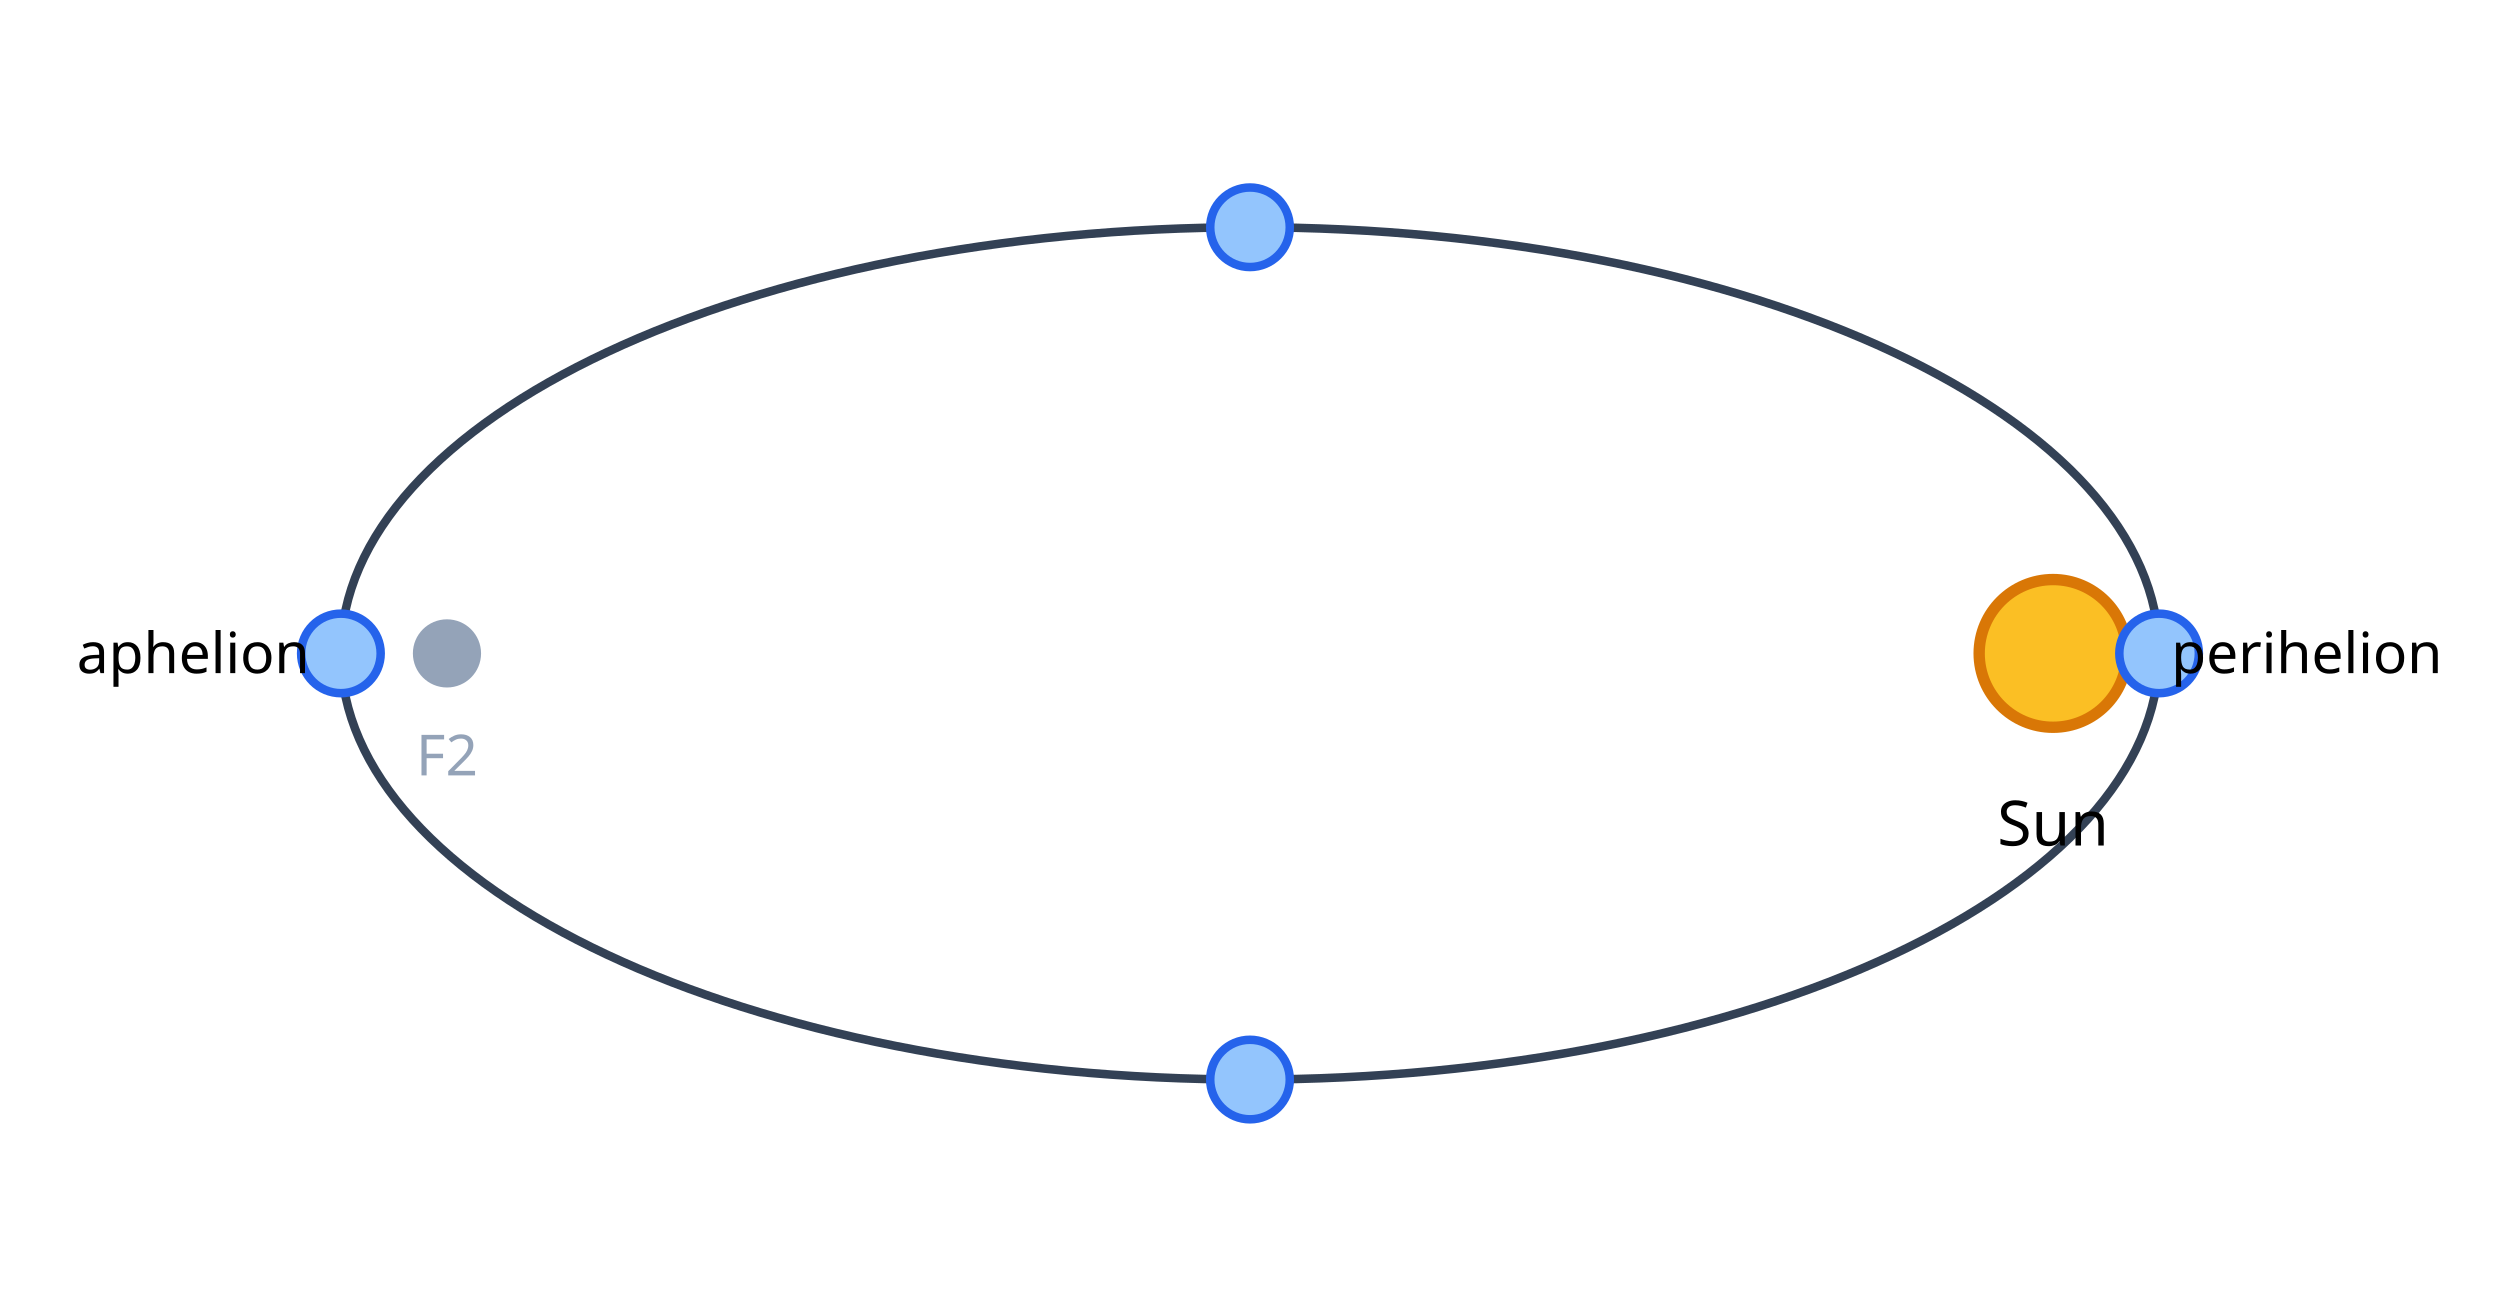
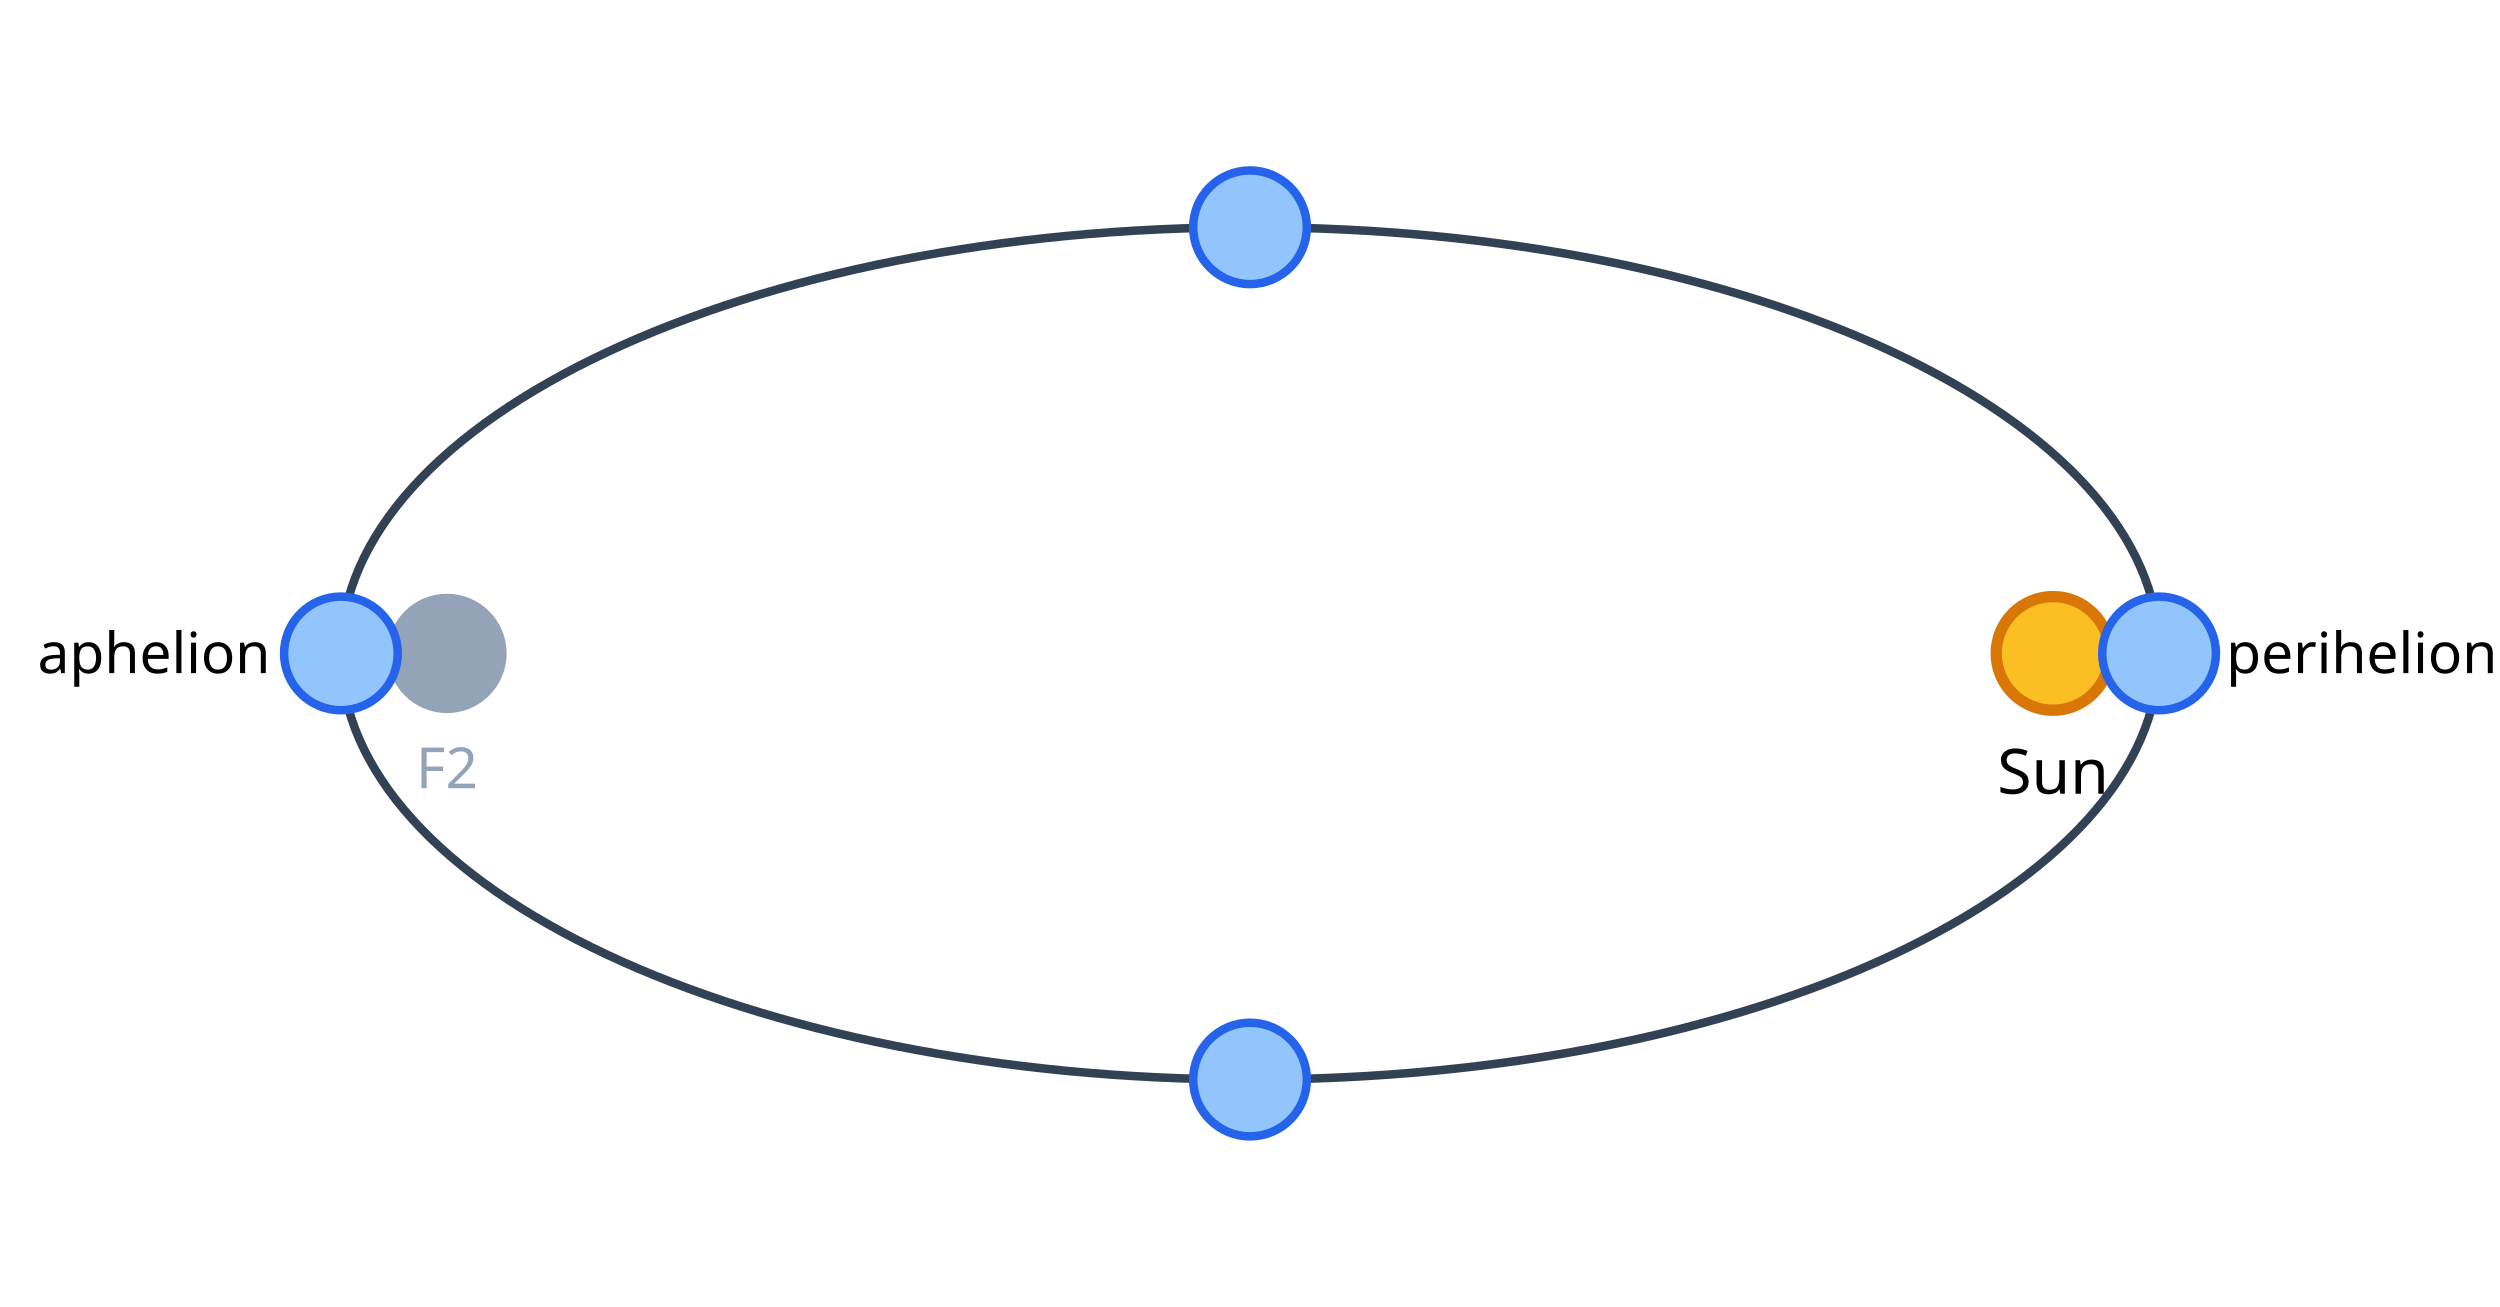
<svg xmlns="http://www.w3.org/2000/svg" width="440" height="230" viewBox="0 0 440 230">
  <ellipse rx="160" ry="75" stroke="#334155" stroke-width="1.5" stroke-opacity="1" stroke-linecap="round" stroke-linejoin="round" fill="none" fill-opacity="1" opacity="1" cx="220" cy="115" />
-   <circle r="13" stroke="#d97706" stroke-width="2" stroke-opacity="1" stroke-linecap="round" stroke-linejoin="round" fill="#fbbf24" fill-opacity="1" opacity="1" cx="361.333" cy="115" />
-   <text x="361.333" y="145" font-family="sans-serif" font-size="11" font-weight="normal" fill="#000000" text-anchor="middle" dominant-baseline="middle">Sun</text>
-   <circle r="6" cx="78.667" cy="115" fill="#94a3b8" fill-opacity="1" />
-   <text x="78.667" y="133" font-family="sans-serif" font-size="10" font-weight="normal" fill="#94a3b8" text-anchor="middle" dominant-baseline="middle">F2</text>
-   <circle r="7" stroke="#2563eb" stroke-width="1.5" stroke-opacity="1" stroke-linecap="round" stroke-linejoin="round" fill="#93c5fd" fill-opacity="1" opacity="1" cx="380" cy="115" />
-   <text x="406" y="115" font-family="sans-serif" font-size="10" font-weight="normal" fill="#000000" text-anchor="middle" dominant-baseline="middle">perihelion</text>
-   <circle r="7" stroke="#2563eb" stroke-width="1.5" stroke-opacity="1" stroke-linecap="round" stroke-linejoin="round" fill="#93c5fd" fill-opacity="1" opacity="1" cx="220" cy="190" />
-   <circle r="7" stroke="#2563eb" stroke-width="1.5" stroke-opacity="1" stroke-linecap="round" stroke-linejoin="round" fill="#93c5fd" fill-opacity="1" opacity="1" cx="60" cy="115" />
-   <text x="34" y="115" font-family="sans-serif" font-size="10" font-weight="normal" fill="#000000" text-anchor="middle" dominant-baseline="middle">aphelion</text>
-   <circle r="7" stroke="#2563eb" stroke-width="1.5" stroke-opacity="1" stroke-linecap="round" stroke-linejoin="round" fill="#93c5fd" fill-opacity="1" opacity="1" cx="220" cy="40" />
+   <g>
+     <path d="M 351.333 115 A 10 10 0 1 0 371.333 115 A 10 10 0 1 0 351.333 115" stroke="#d97706" stroke-width="2" stroke-opacity="1" stroke-linecap="round" stroke-linejoin="round" fill="#fbbf24" fill-opacity="1" opacity="1" />
+   </g>
+   <text x="361.333" y="135.875" font-family="sans-serif" font-size="11" font-weight="normal" fill="#000000" text-anchor="middle" dominant-baseline="middle">Sun</text>
+   <g>
+     <path d="M 68.667 115 A 10 10 0 1 0 88.667 115 A 10 10 0 1 0 68.667 115" stroke="#94a3b8" stroke-width="1" stroke-opacity="1" stroke-linecap="round" stroke-linejoin="round" fill="#94a3b8" fill-opacity="1" opacity="1" />
+   </g>
+   <text x="78.667" y="135.25" font-family="sans-serif" font-size="10" font-weight="normal" fill="#94a3b8" text-anchor="middle" dominant-baseline="middle">F2</text>
+   <g>
+     <path d="M 370 115 A 10 10 0 1 0 390 115 A 10 10 0 1 0 370 115" stroke="#2563eb" stroke-width="1.5" stroke-opacity="1" stroke-linecap="round" stroke-linejoin="round" fill="#93c5fd" fill-opacity="1" opacity="1" />
+   </g>
+   <text x="415.675" y="115" font-family="sans-serif" font-size="10" font-weight="normal" fill="#000000" text-anchor="middle" dominant-baseline="middle">perihelion</text>
+   <g>
+     <path d="M 210 190 A 10 10 0 1 0 230 190 A 10 10 0 1 0 210 190" stroke="#2563eb" stroke-width="1.5" stroke-opacity="1" stroke-linecap="round" stroke-linejoin="round" fill="#93c5fd" fill-opacity="1" opacity="1" />
+   </g>
+   <g>
+     <path d="M 50 115 A 10 10 0 1 0 70 115 A 10 10 0 1 0 50 115" stroke="#2563eb" stroke-width="1.5" stroke-opacity="1" stroke-linecap="round" stroke-linejoin="round" fill="#93c5fd" fill-opacity="1" opacity="1" />
+   </g>
+   <text x="27.1" y="115" font-family="sans-serif" font-size="10" font-weight="normal" fill="#000000" text-anchor="middle" dominant-baseline="middle">aphelion</text>
+   <g>
+     <path d="M 210 40 A 10 10 0 1 0 230 40 A 10 10 0 1 0 210 40" stroke="#2563eb" stroke-width="1.5" stroke-opacity="1" stroke-linecap="round" stroke-linejoin="round" fill="#93c5fd" fill-opacity="1" opacity="1" />
+   </g>
</svg>
